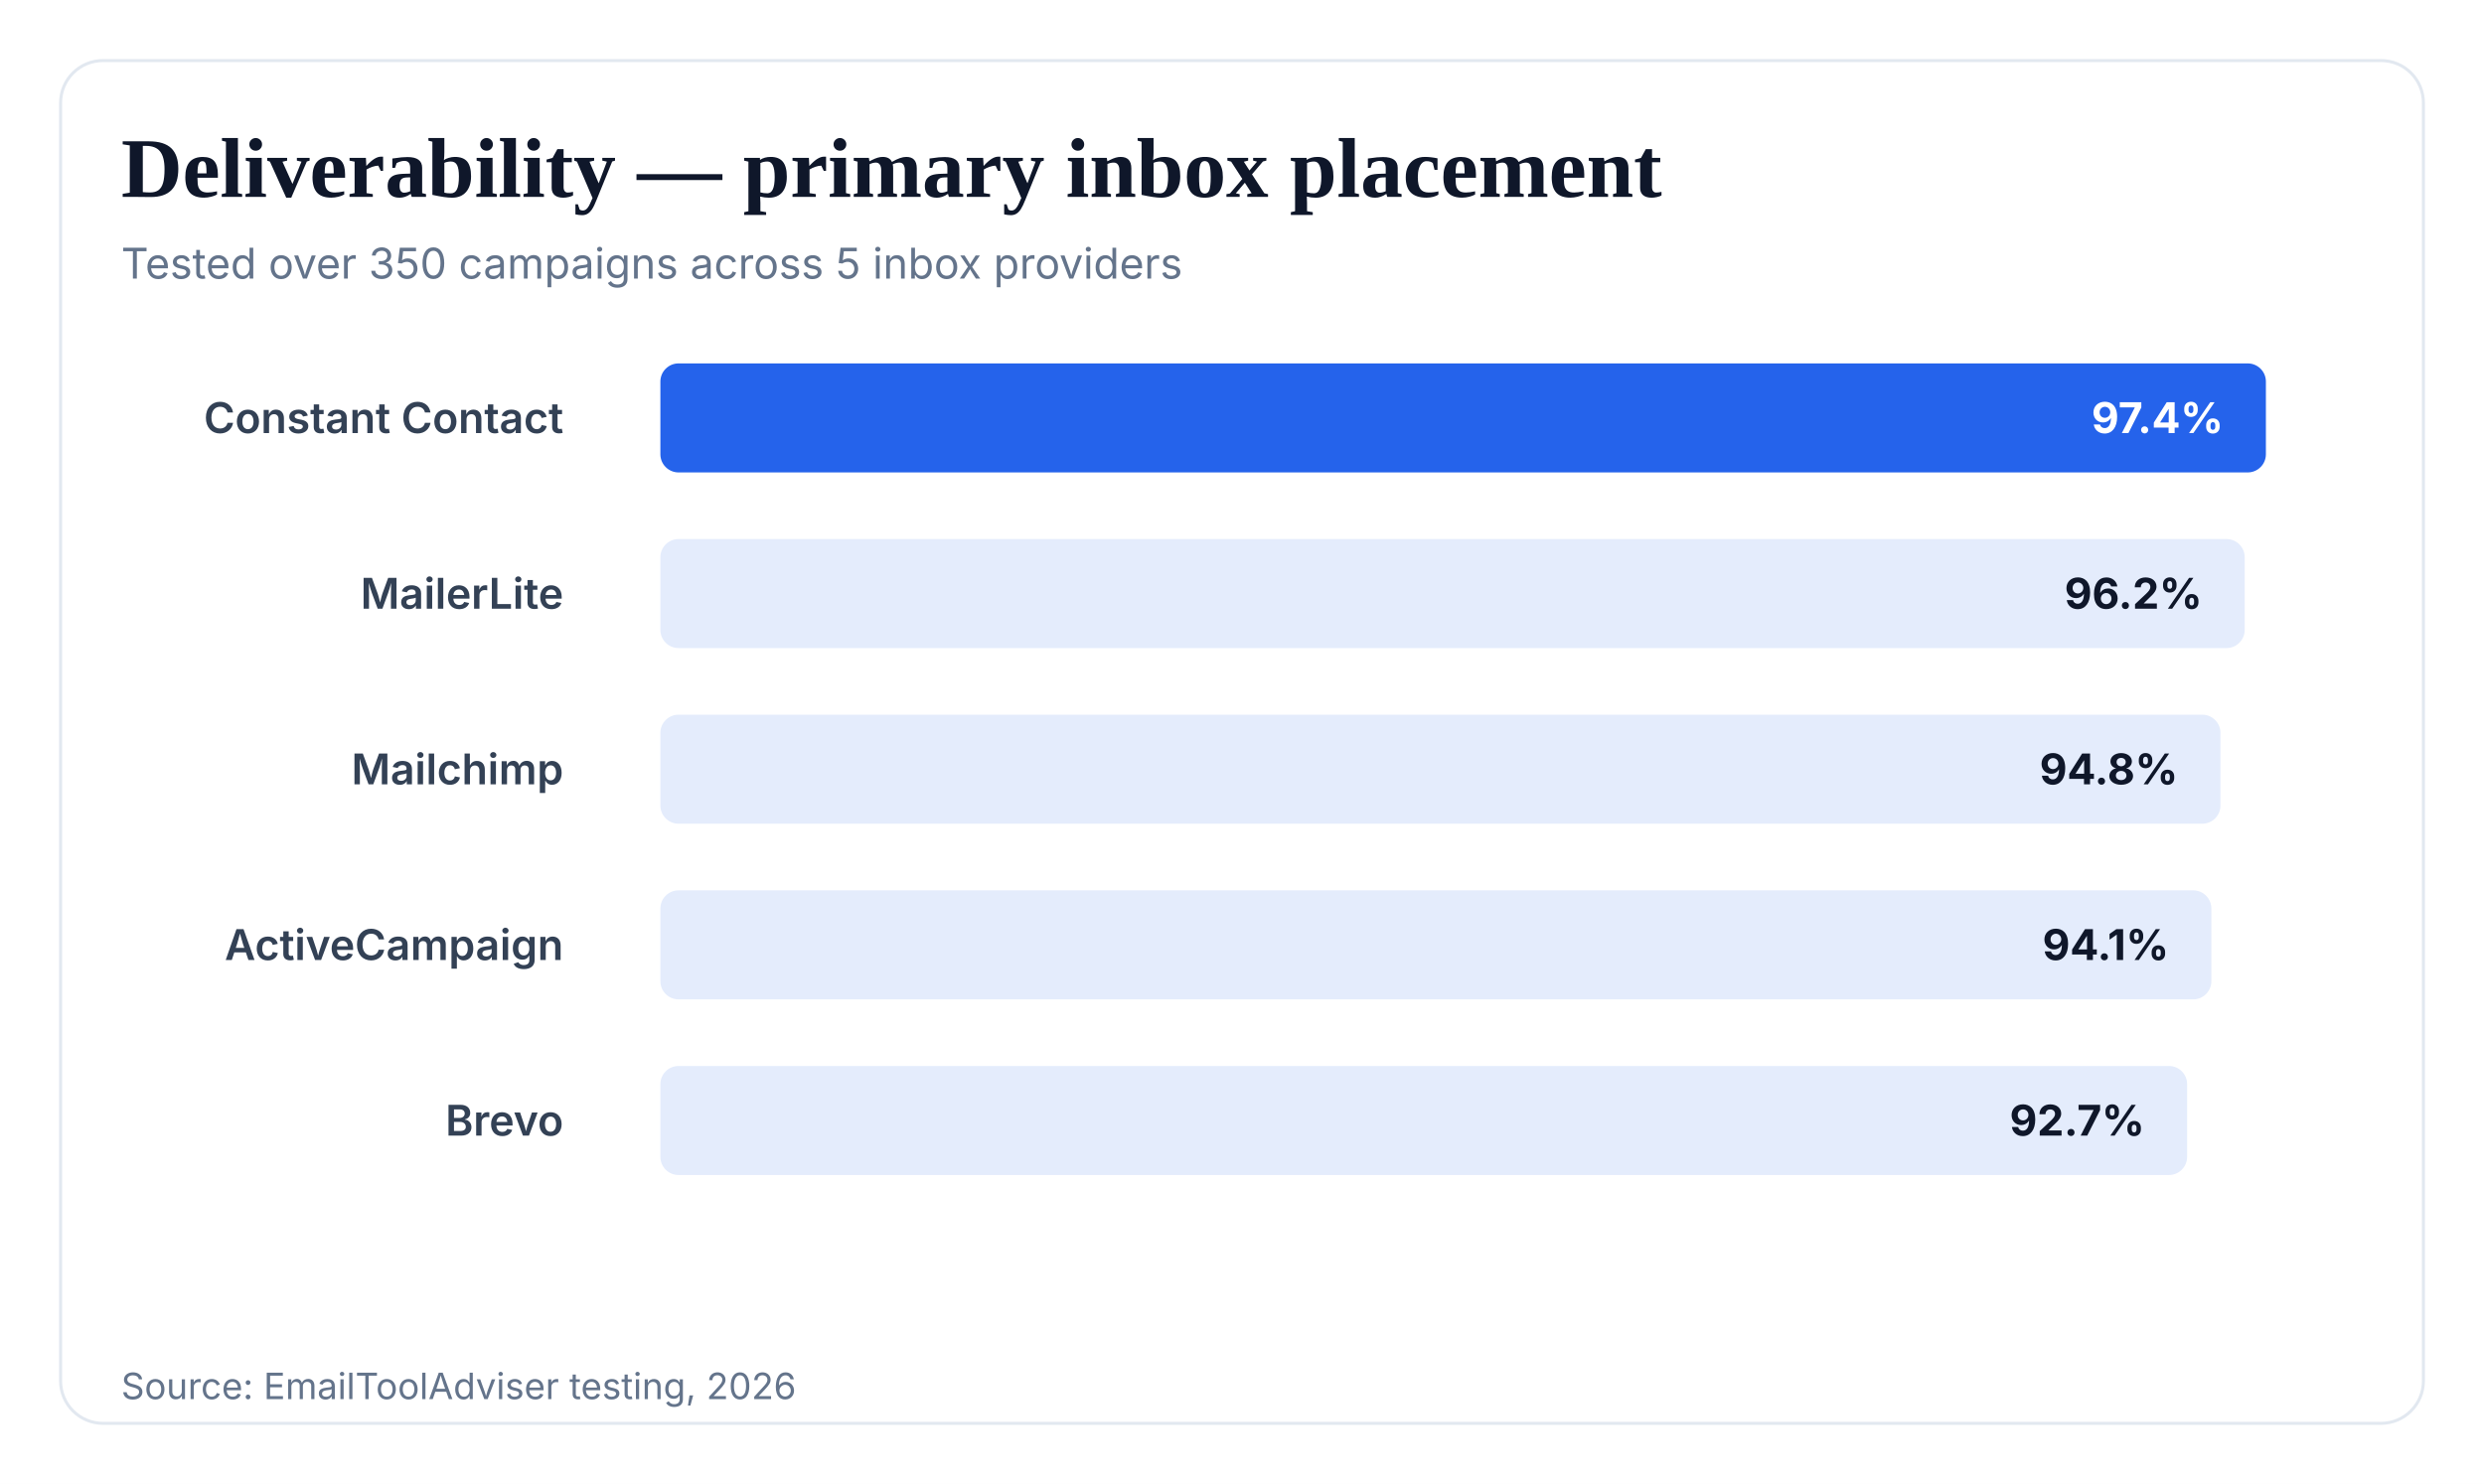
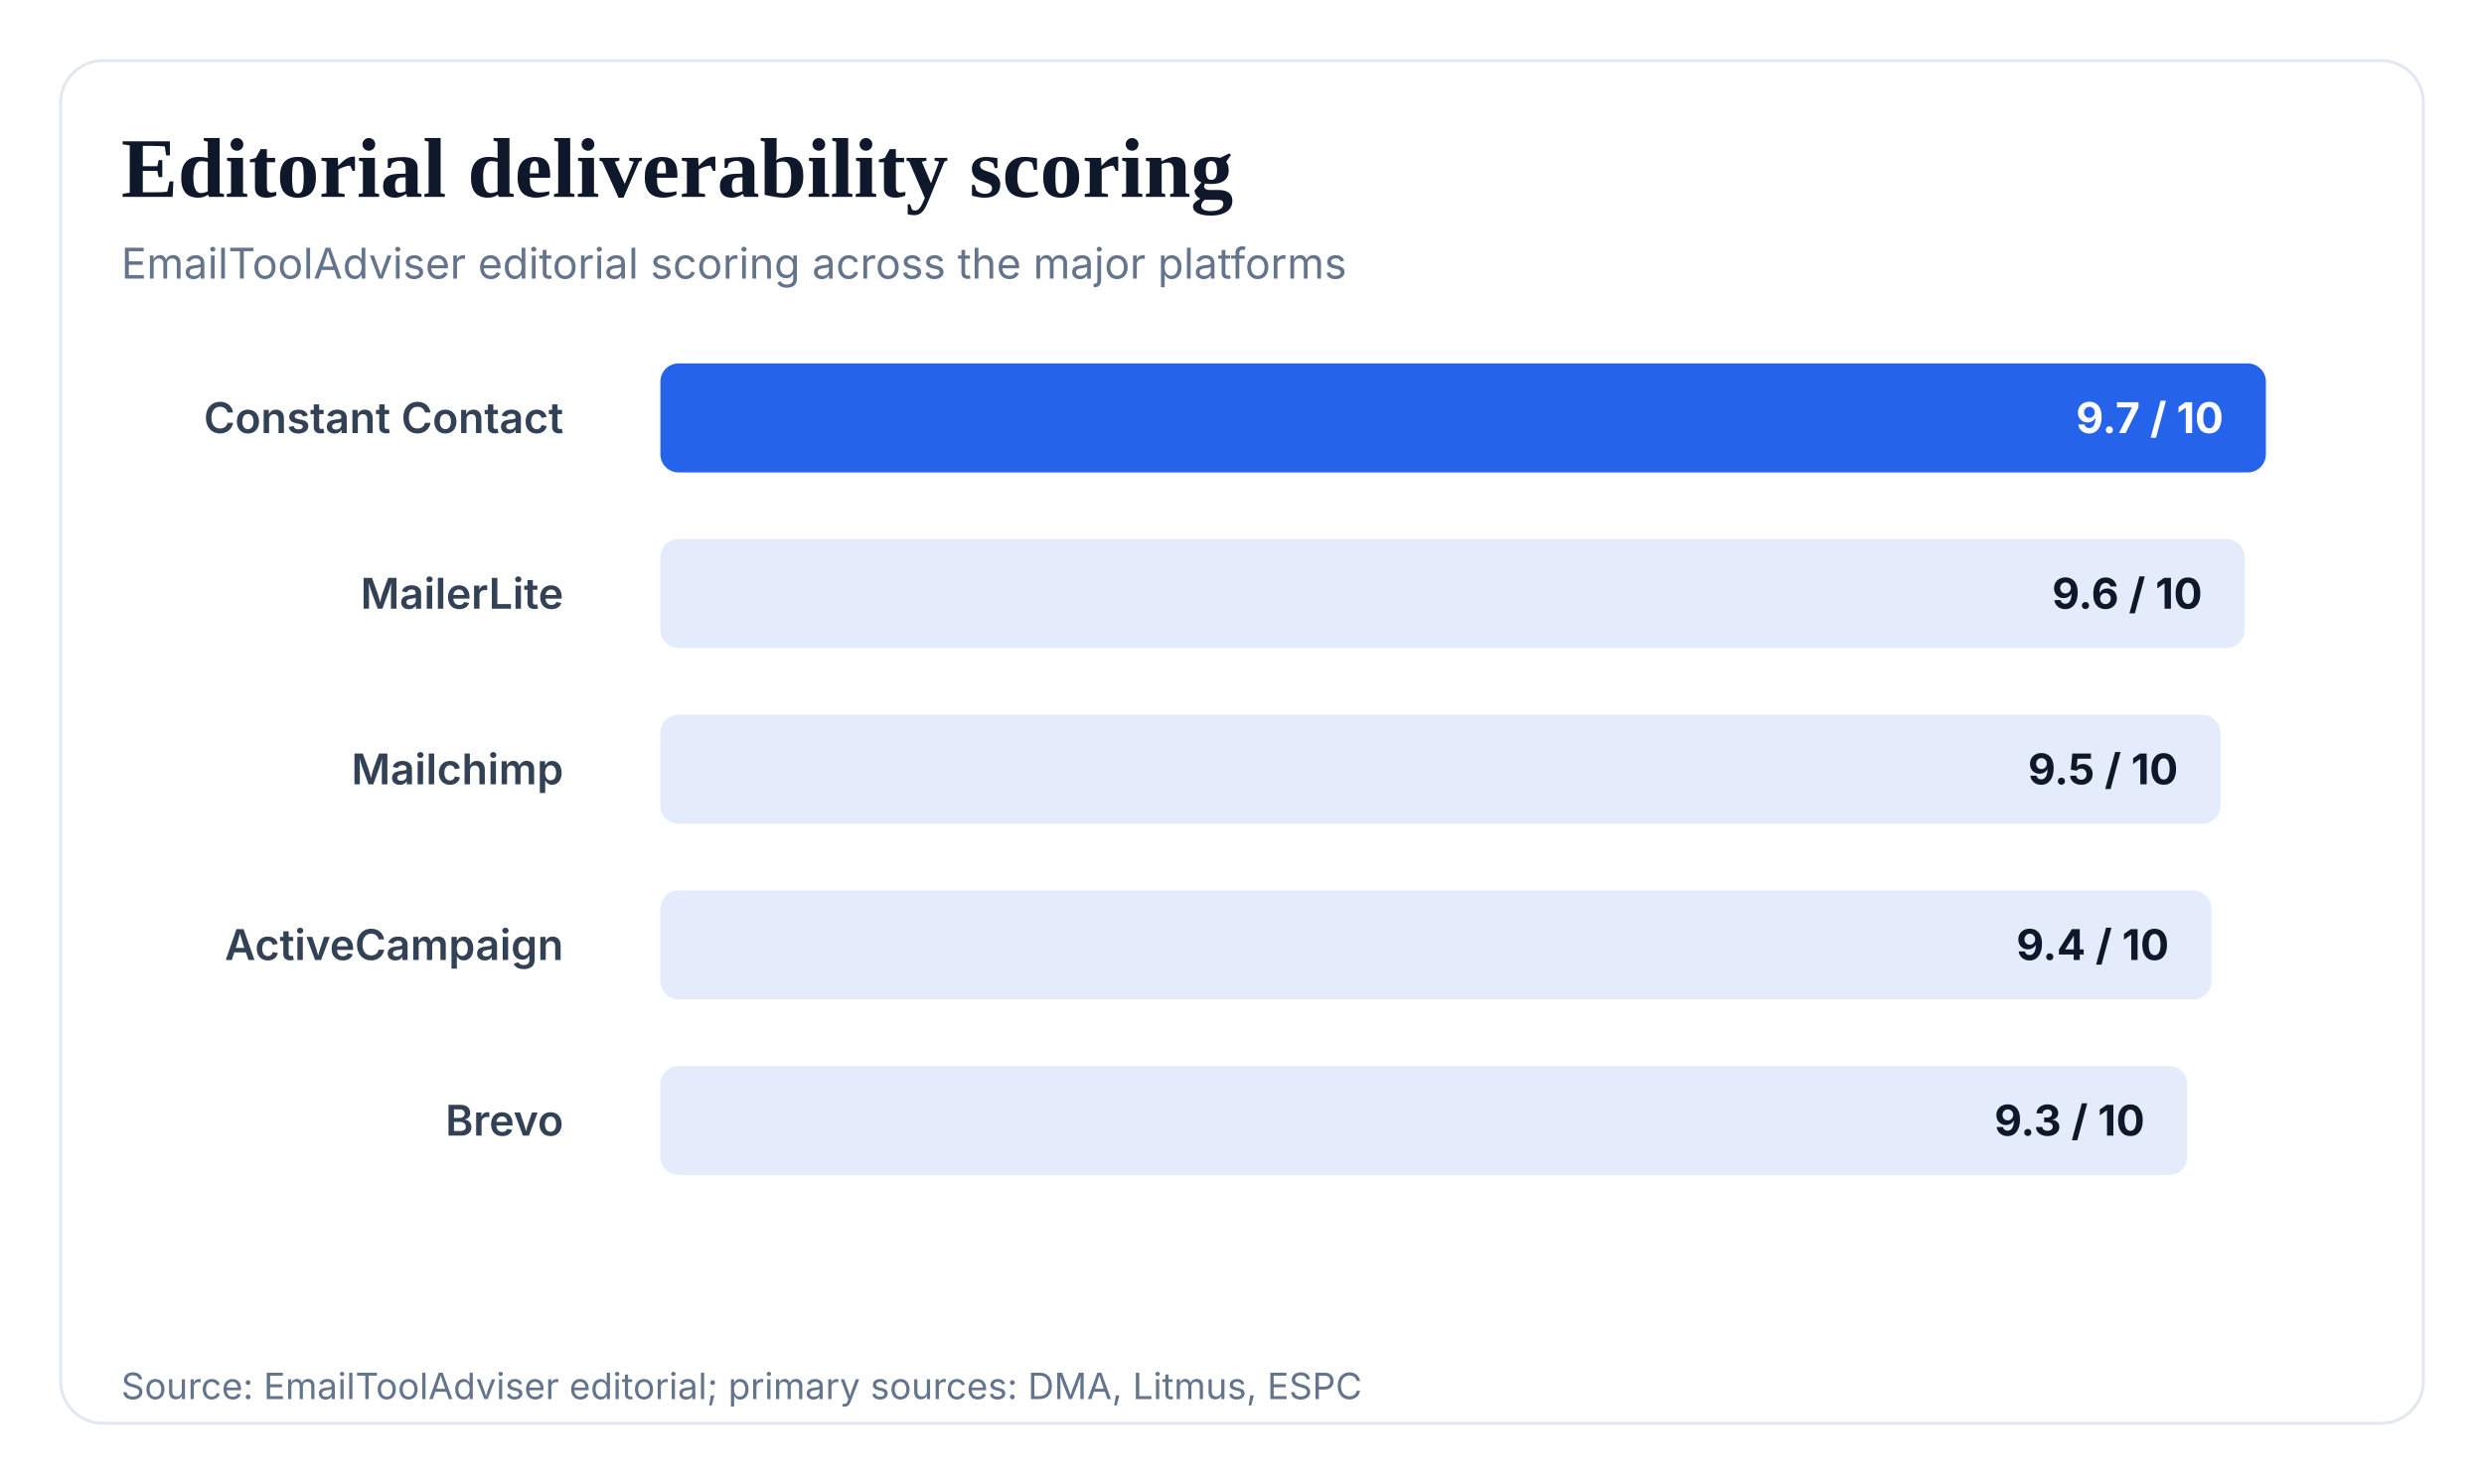
<svg xmlns="http://www.w3.org/2000/svg" viewBox="0 0 820 490" preserveAspectRatio="xMinYMin meet" role="img" style="width:100%;height:auto;">
  <style>
  .serif  { font-family: Georgia, 'Times New Roman', 'Playfair Display', serif; font-weight: 800; }
  .sans   { font-family: system-ui, -apple-system, BlinkMacSystemFont, 'Segoe UI', sans-serif; }
  .label  { font-family: system-ui, sans-serif; font-weight: 700; text-transform: uppercase; letter-spacing: 0.08em; }
</style>
  <rect width="820" height="490" fill="#ffffff" />
  <rect x="20" y="20" rx="14" ry="14" width="780" height="450" fill="#ffffff" stroke="#e2e8f0" stroke-width="1" />
-   <text x="40" y="65" class="serif" font-size="28" fill="#0f172a">Deliverability — primary inbox placement</text>
-   <text x="40" y="92" class="sans" font-size="14" fill="#64748b">Tested over 350 campaigns across 5 inbox providers</text>
+   <text x="40" y="65" class="serif" font-size="28" fill="#0f172a">Editorial deliverability scoring</text>
+   <text x="40" y="92" class="sans" font-size="14" fill="#64748b">EmailToolAdviser editorial scoring across the major platforms</text>
  <text x="186" y="143" class="sans" font-size="14" fill="#334155" text-anchor="end" font-weight="600">Constant Contact</text>
  <rect x="218" y="120" rx="6" ry="6" width="530" height="36" fill="#2563eb" />
-   <text x="734" y="143" class="sans" font-size="14" fill="#ffffff" text-anchor="end" font-weight="700">97.4%</text>
+   <text x="734" y="143" class="sans" font-size="14" fill="#ffffff" text-anchor="end" font-weight="700">9.7 / 10</text>
  <text x="186" y="201" class="sans" font-size="14" fill="#334155" text-anchor="end" font-weight="600">MailerLite</text>
  <rect x="218" y="178" rx="6" ry="6" width="523" height="36" fill="#e4ecfc" />
-   <text x="727" y="201" class="sans" font-size="14" fill="#0f172a" text-anchor="end" font-weight="700">96.2%</text>
+   <text x="727" y="201" class="sans" font-size="14" fill="#0f172a" text-anchor="end" font-weight="700">9.6 / 10</text>
  <text x="186" y="259" class="sans" font-size="14" fill="#334155" text-anchor="end" font-weight="600">Mailchimp</text>
  <rect x="218" y="236" rx="6" ry="6" width="515" height="36" fill="#e4ecfc" />
-   <text x="719" y="259" class="sans" font-size="14" fill="#0f172a" text-anchor="end" font-weight="700">94.8%</text>
+   <text x="719" y="259" class="sans" font-size="14" fill="#0f172a" text-anchor="end" font-weight="700">9.5 / 10</text>
  <text x="186" y="317" class="sans" font-size="14" fill="#334155" text-anchor="end" font-weight="600">ActiveCampaign</text>
  <rect x="218" y="294" rx="6" ry="6" width="512" height="36" fill="#e4ecfc" />
-   <text x="716" y="317" class="sans" font-size="14" fill="#0f172a" text-anchor="end" font-weight="700">94.1%</text>
+   <text x="716" y="317" class="sans" font-size="14" fill="#0f172a" text-anchor="end" font-weight="700">9.4 / 10</text>
  <text x="186" y="375" class="sans" font-size="14" fill="#334155" text-anchor="end" font-weight="600">Brevo</text>
  <rect x="218" y="352" rx="6" ry="6" width="504" height="36" fill="#e4ecfc" />
-   <text x="708" y="375" class="sans" font-size="14" fill="#0f172a" text-anchor="end" font-weight="700">92.7%</text>
-   <text x="40" y="462" class="sans" font-size="12" fill="#64748b">Source: EmailToolAdviser testing, 2026</text>
+   <text x="708" y="375" class="sans" font-size="14" fill="#0f172a" text-anchor="end" font-weight="700">9.3 / 10</text>
+   <text x="40" y="462" class="sans" font-size="12" fill="#64748b">Source: EmailToolAdviser editorial; primary sources: DMA, Litmus, ESPC</text>
</svg>
